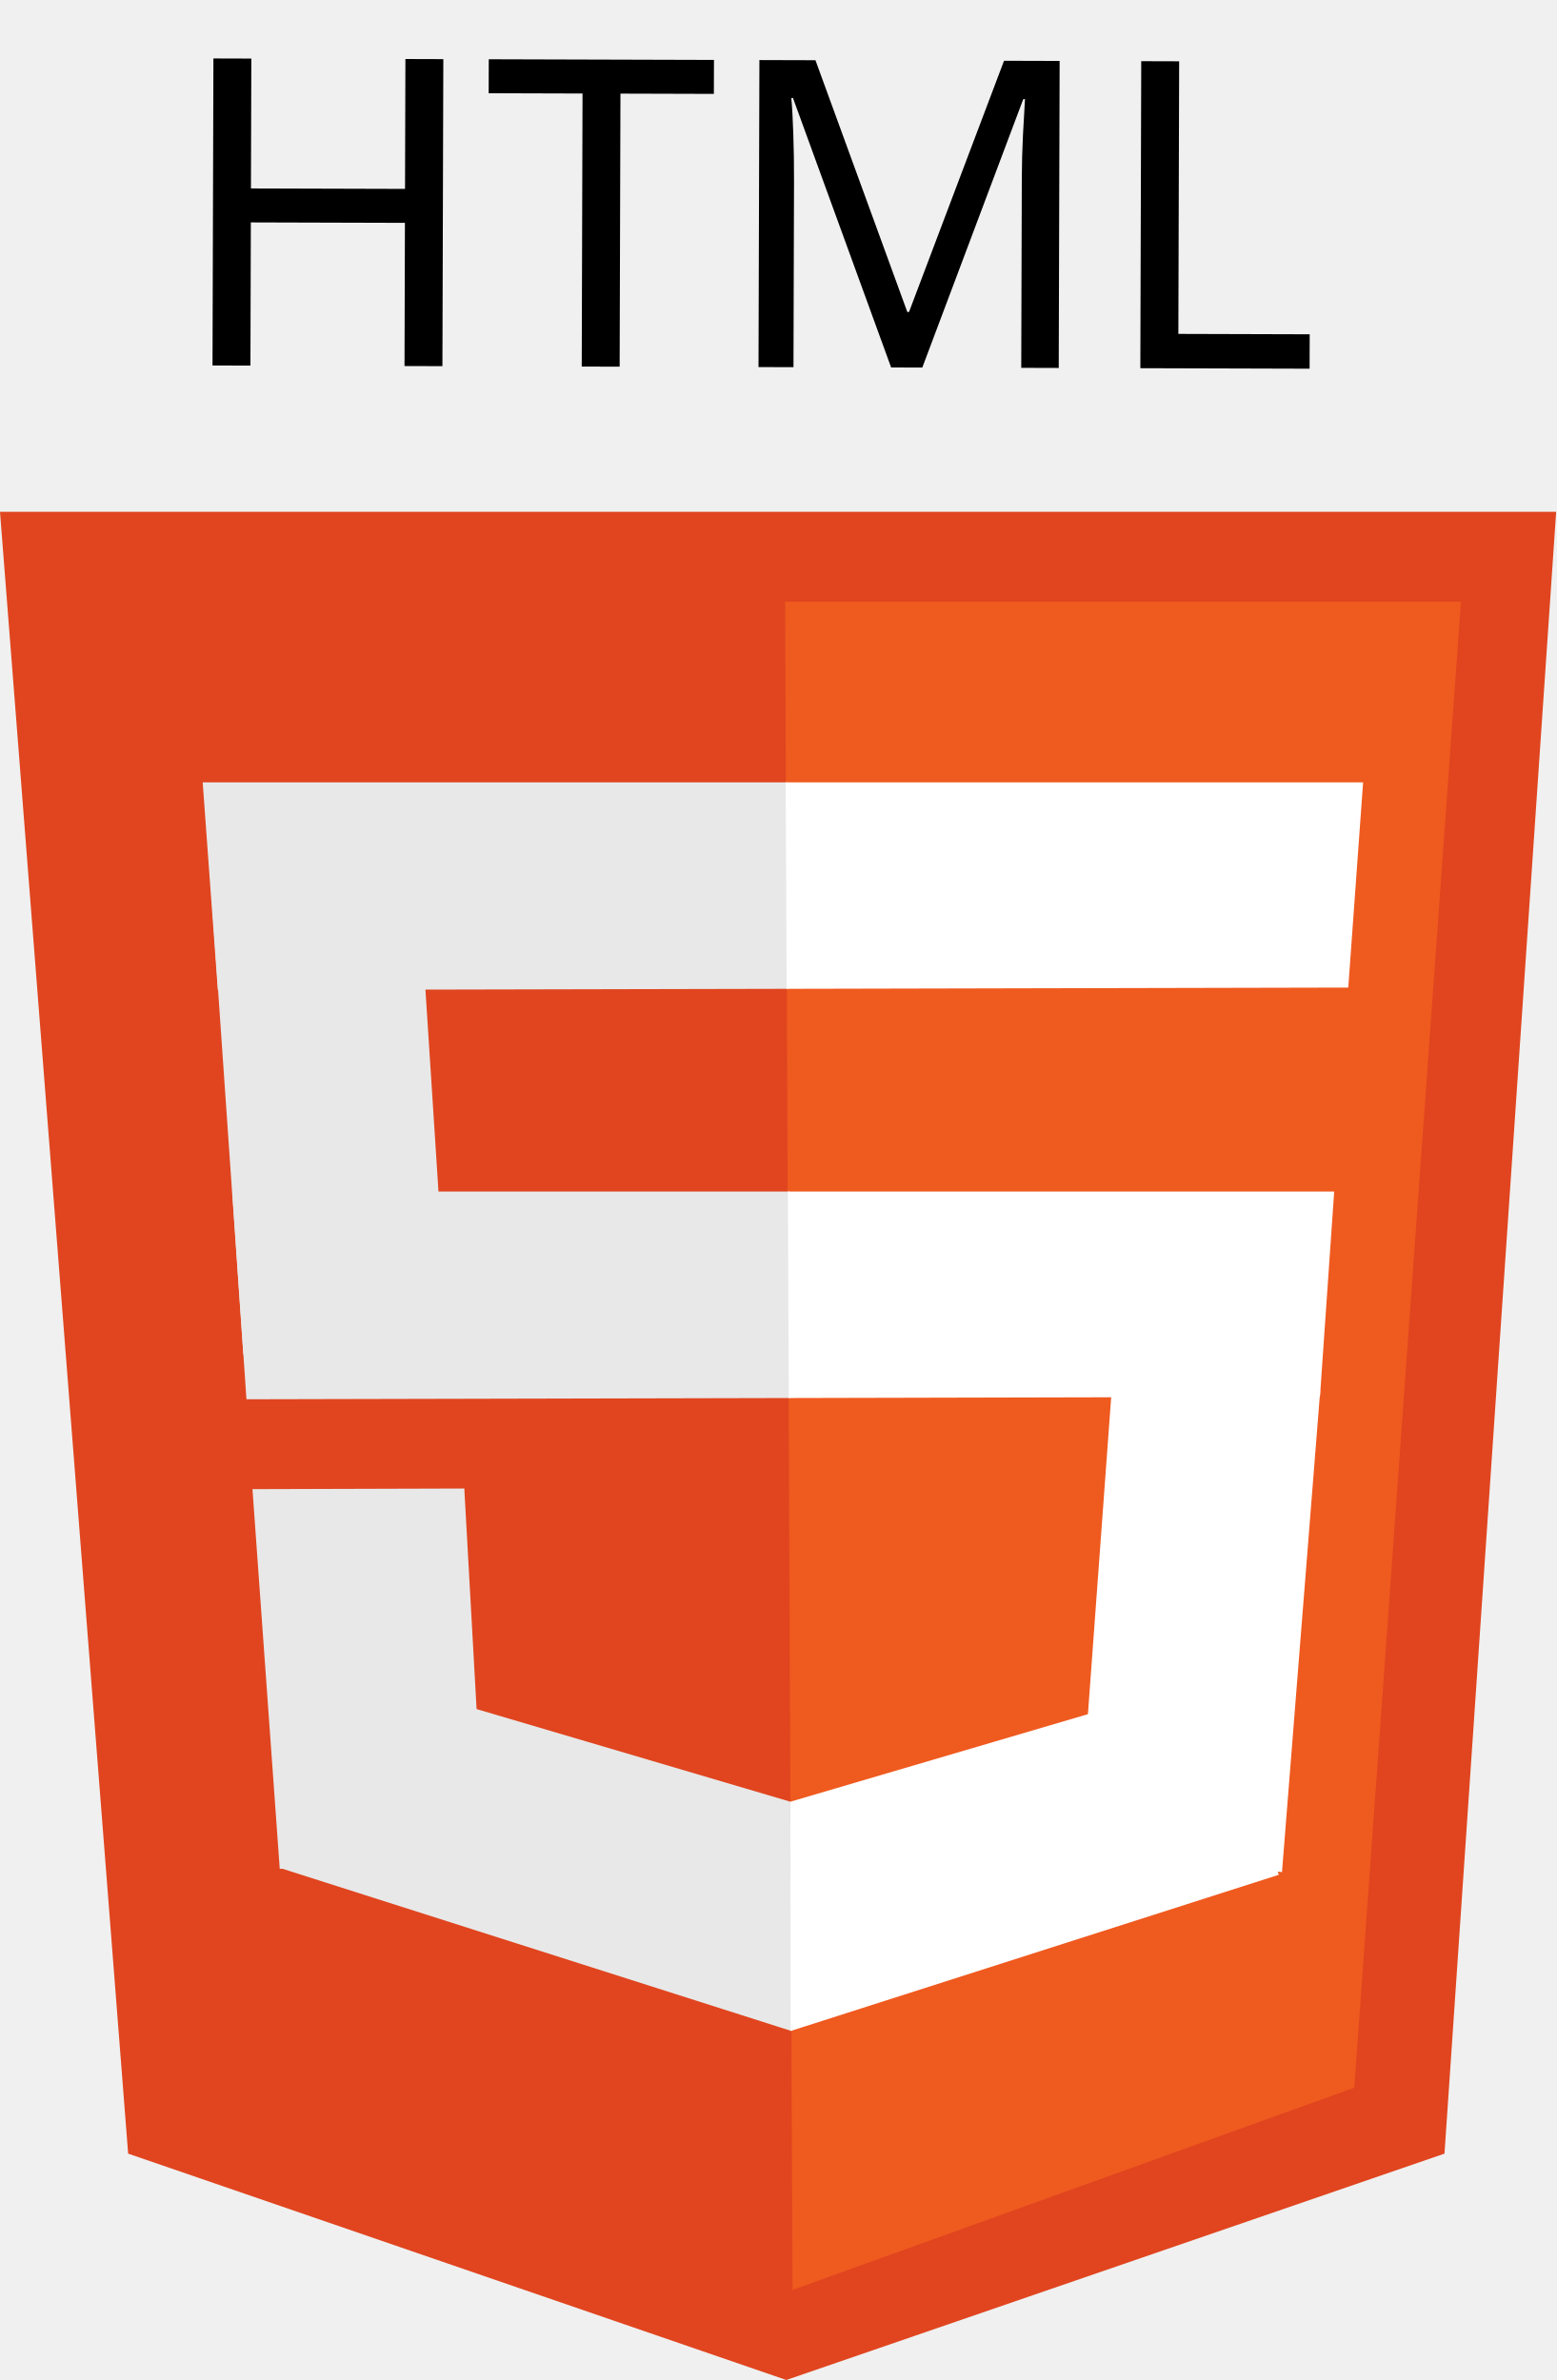
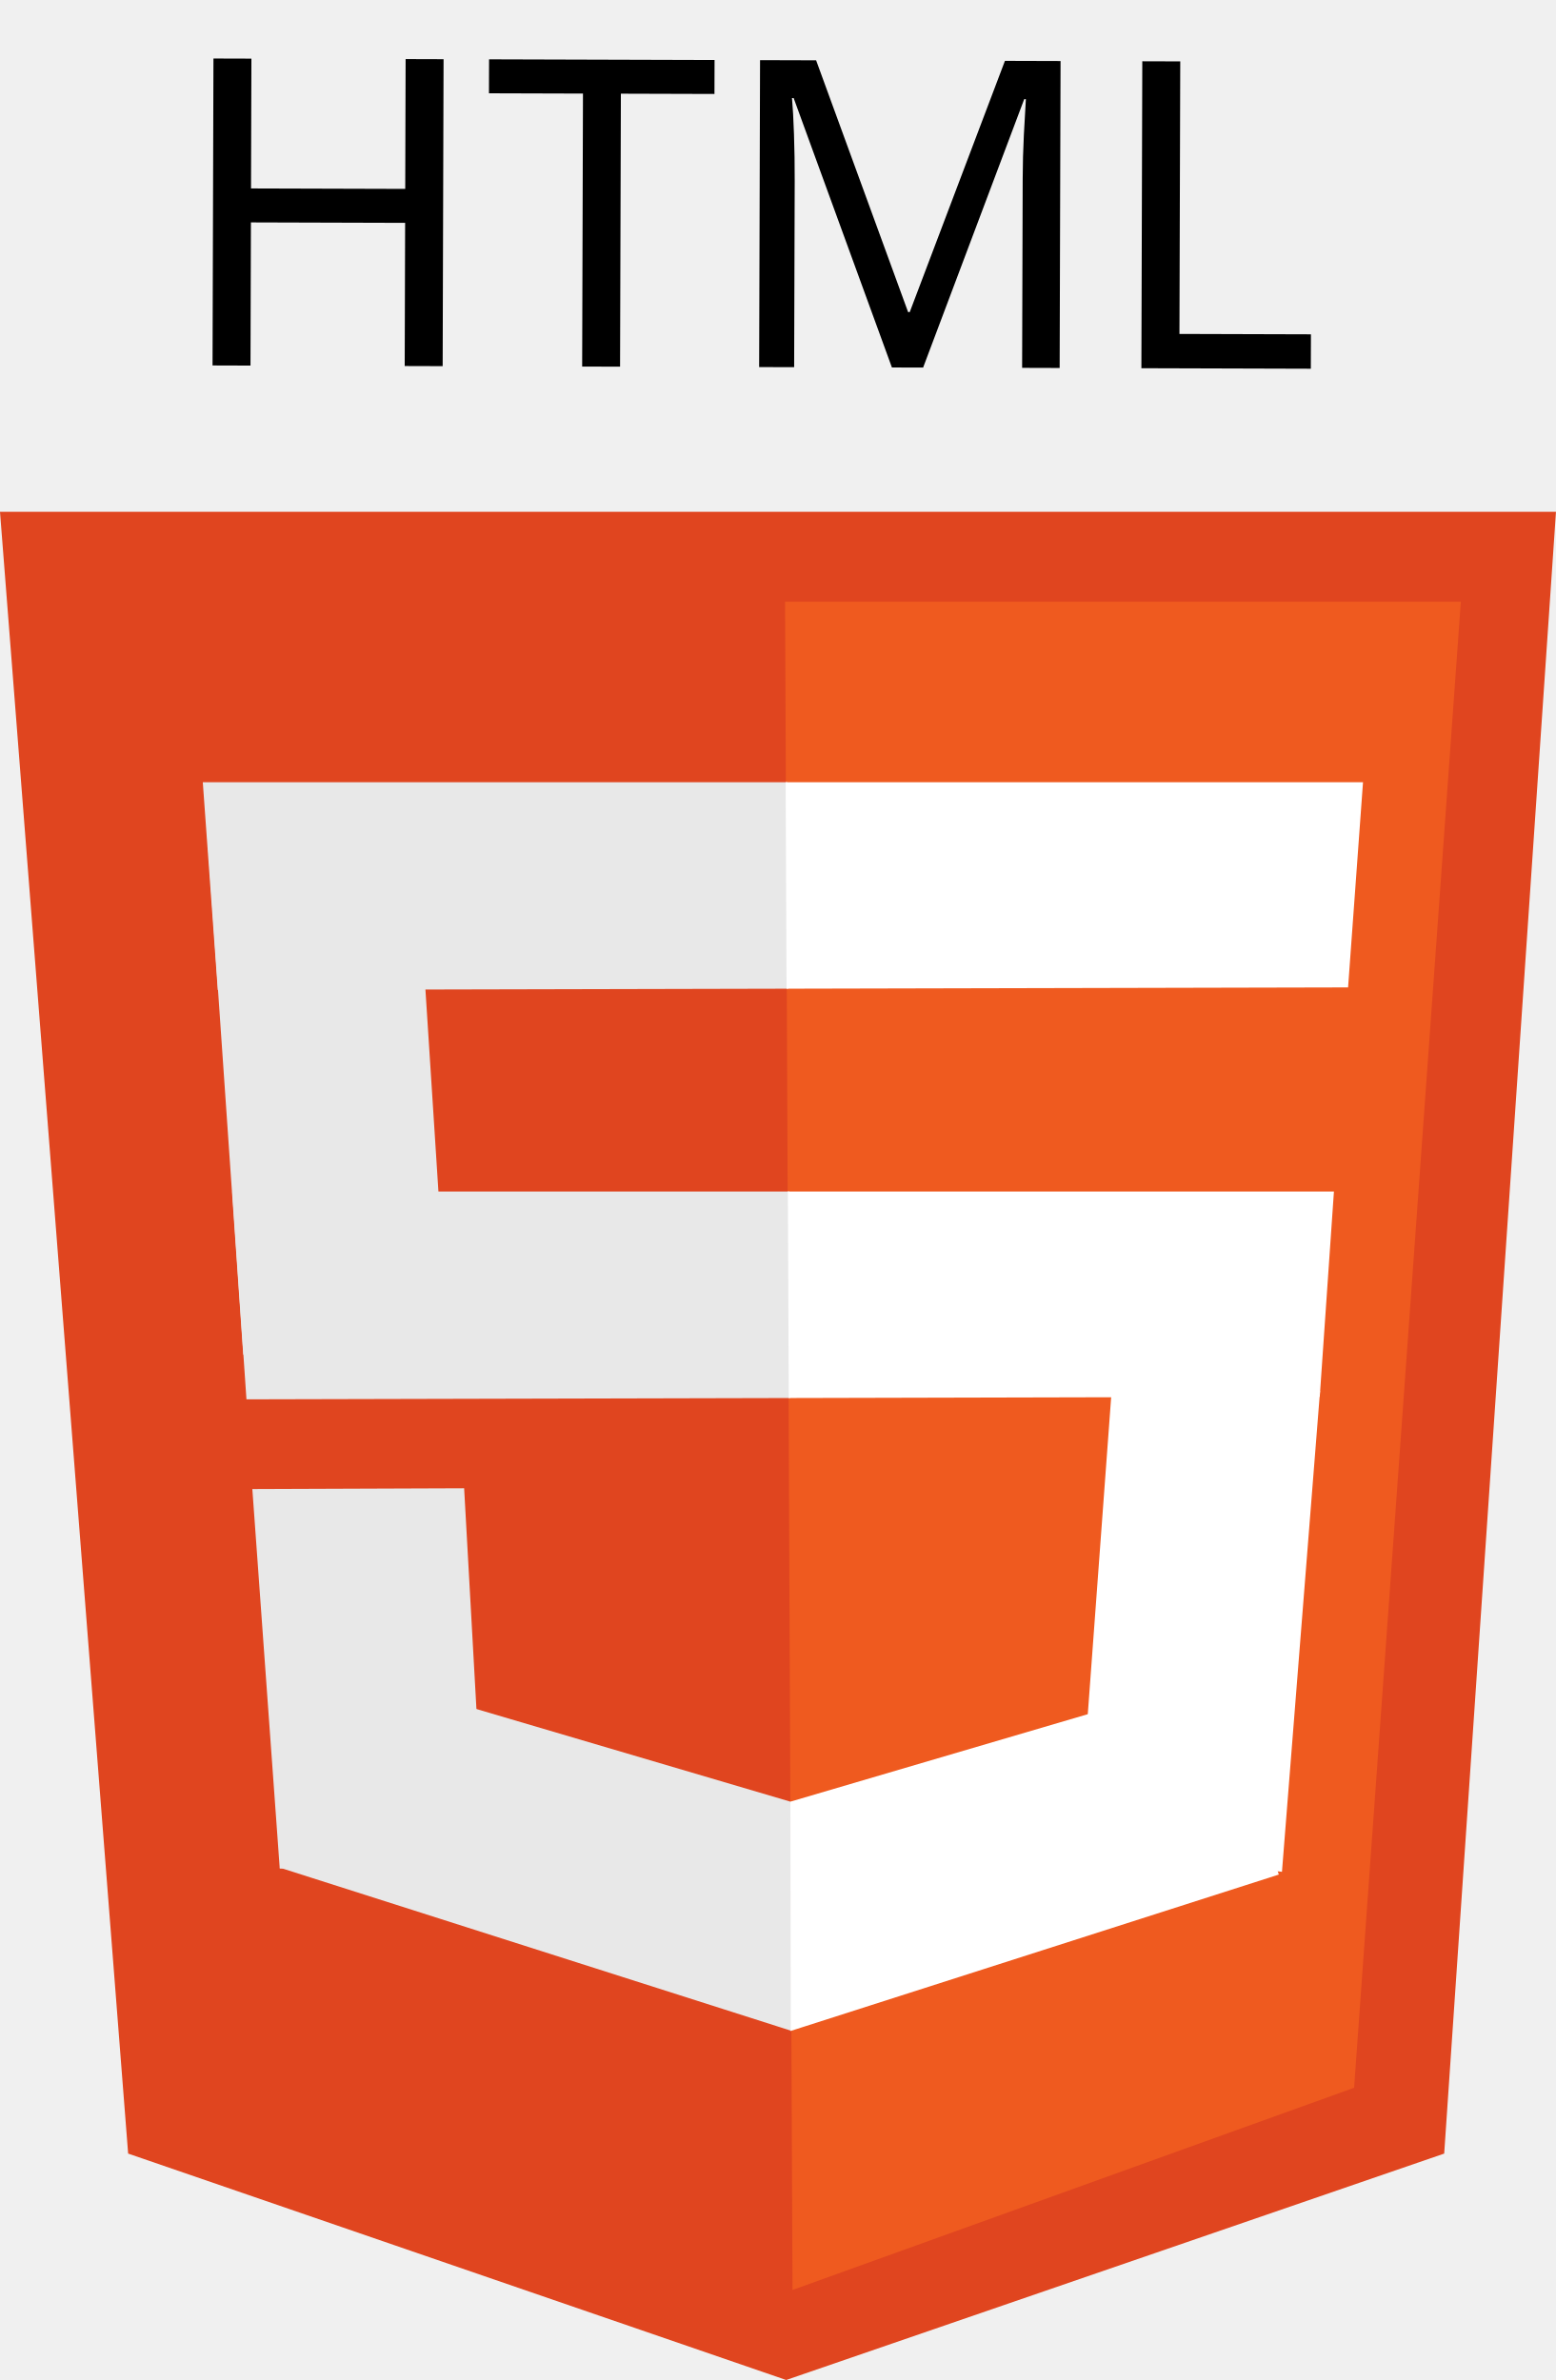
- <svg xmlns="http://www.w3.org/2000/svg" version="1.1" x="0px" y="0px" viewBox="0 0 500.3 765.4" style="enable-background:new 0 0 500.3 765.4;" xml:space="preserve">
-   <style type="text/css">
- 	.st0{fill:#E0451F;}
- 	.st1{font-family:'Gotham-Ultra';}
- 	.st2{font-size:138.273px;}
- 	.st3{fill:#EF5A1F;}
- 	.st4{fill:#E8E8E8;stroke:#E8E8E8;stroke-miterlimit:10;}
- 	.st5{fill:#FFFFFF;stroke:#FFFFFF;stroke-miterlimit:10;}
- </style>
-   <g id="Layer_1">
-     <polygon class="st0" points="252.8,765.4 464.4,692.6 500.3,164.6 0,164.6 41.2,692.6  " />
-     <text transform="matrix(0.9788 2.867767e-03 -2.930000e-03 1 55.2005 117.4981)" class="st1 st2">HTML</text>
-     <path class="st3" d="M252.4,193.5l2.4,543c0,0,0.1,0,0.1,0v-0.1l180.5-65l34.3-477.9H252.4z" />
+ <svg xmlns="http://www.w3.org/2000/svg" viewBox="0 0 500.29 765.45">
+   <defs>
+     <style>.cls-1{fill:#e0451f;}.cls-2{font-size:138.27px;font-family:Gotham-Ultra, Gotham;}.cls-3{fill:#ef5a1f;}.cls-4{fill:#e8e8e8;stroke:#e8e8e8;}.cls-4,.cls-5{stroke-miterlimit:10;}.cls-5{fill:#fff;stroke:#fff;}</style>
+   </defs>
+   <g id="Layer_1" data-name="Layer 1">
+     <polygon class="cls-1" points="252.78 765.45 464.35 692.63 500.29 164.61 0 164.61 41.2 692.63 252.78 765.45" />
+     <text class="cls-2" transform="translate(55.2 117.5) rotate(0.17) scale(0.98 1)">HTML</text>
+     <path class="cls-3" d="M252.42,193.53l2.4,543h.08v-.07l180.48-65L469.7,193.53Z" />
  </g>
-   <g id="Layer_2">
-     <g>
-       <polygon class="st4" points="78.7,435.1 67,266.3 132.5,259.8 143.7,433.2   " />
-       <polygon class="st4" points="90.4,600.5 81.7,479.4 148.8,479.2 155.4,597.7   " />
-       <polygon class="st5" points="347.1,594.4 358.1,444.5 423.9,447.8 411.7,601.5   " />
-       <polygon class="st5" points="254.6,579.8 390.5,539.8 410.5,602.6 254.6,652.5   " />
-       <polygon class="st4" points="253.6,579.8 110.7,537.6 90.6,600.4 253.7,652.4   " />
-       <polygon class="st4" points="75.2,383.7 79.7,449.5 253.6,449.1 253.3,383.7   " />
-       <polygon class="st5" points="428.4,383.7 253.8,383.7 254.1,449.1 423.9,448.7   " />
-       <polygon class="st4" points="65.7,252.1 70.5,317.9 253,317.5 252.7,252.1   " />
-       <polygon class="st5" points="437.7,252.1 253.1,252.1 253.4,317.5 433,317.1   " />
-     </g>
+   <g id="Layer_2" data-name="Layer 2">
+     <polygon class="cls-4" points="78.67 435.13 66.99 266.28 132.53 259.85 143.68 433.17 78.67 435.13" />
+     <polygon class="cls-4" points="90.41 600.46 81.67 479.4 148.76 479.15 155.36 597.66 90.41 600.46" />
+     <polygon class="cls-5" points="347.08 594.36 358.13 444.55 423.9 447.78 411.73 601.45 347.08 594.36" />
+     <polygon class="cls-5" points="254.63 579.82 390.51 539.84 410.54 602.57 254.63 652.53 254.63 579.82" />
+     <polygon class="cls-4" points="253.63 579.82 110.7 537.64 90.59 600.35 253.75 652.4 253.63 579.82" />
+     <polygon class="cls-4" points="75.2 383.72 79.71 449.55 253.55 449.13 253.26 383.72 75.2 383.72" />
+     <polygon class="cls-5" points="428.36 383.72 253.82 383.72 254.11 449.13 423.87 448.72 428.36 383.72" />
+     <polygon class="cls-4" points="65.74 252.07 70.49 317.9 252.97 317.48 252.68 252.07 65.74 252.07" />
+     <polygon class="cls-5" points="437.71 252.07 253.11 252.07 253.4 317.48 432.98 317.07 437.71 252.07" />
  </g>
</svg>
